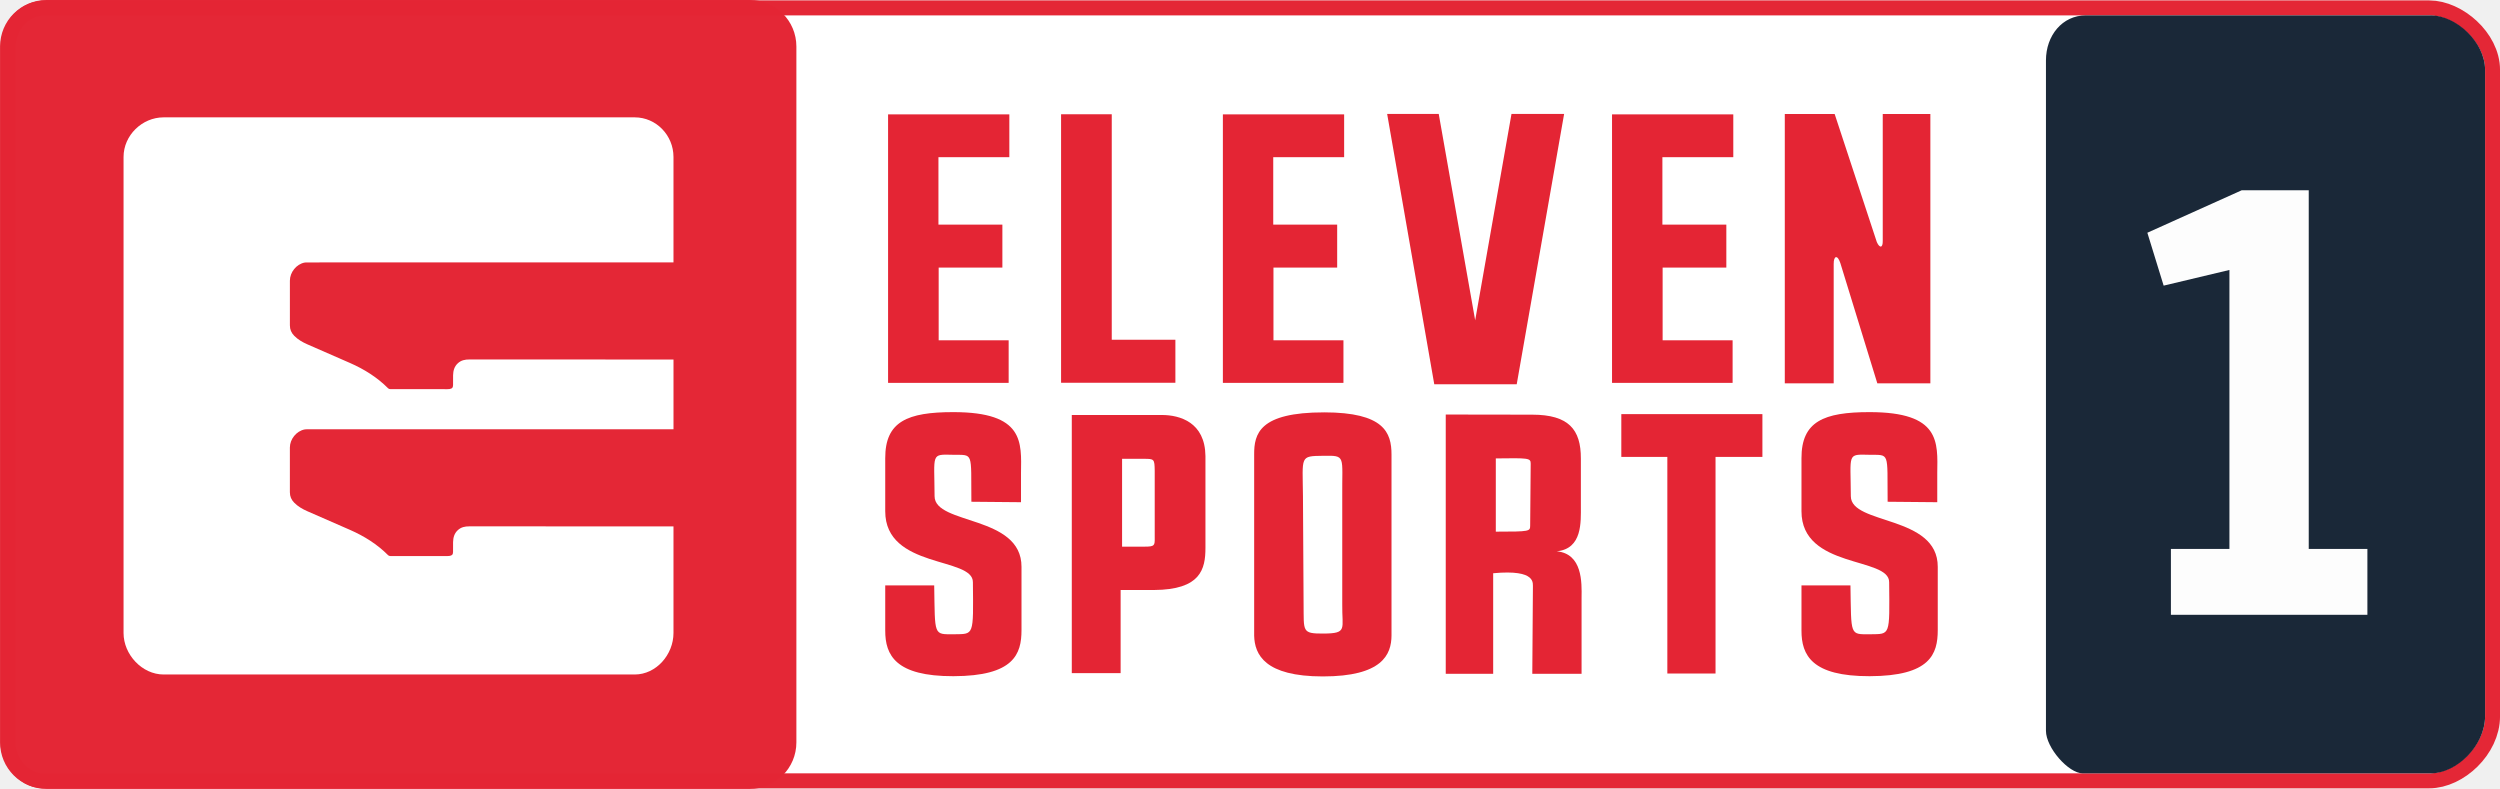
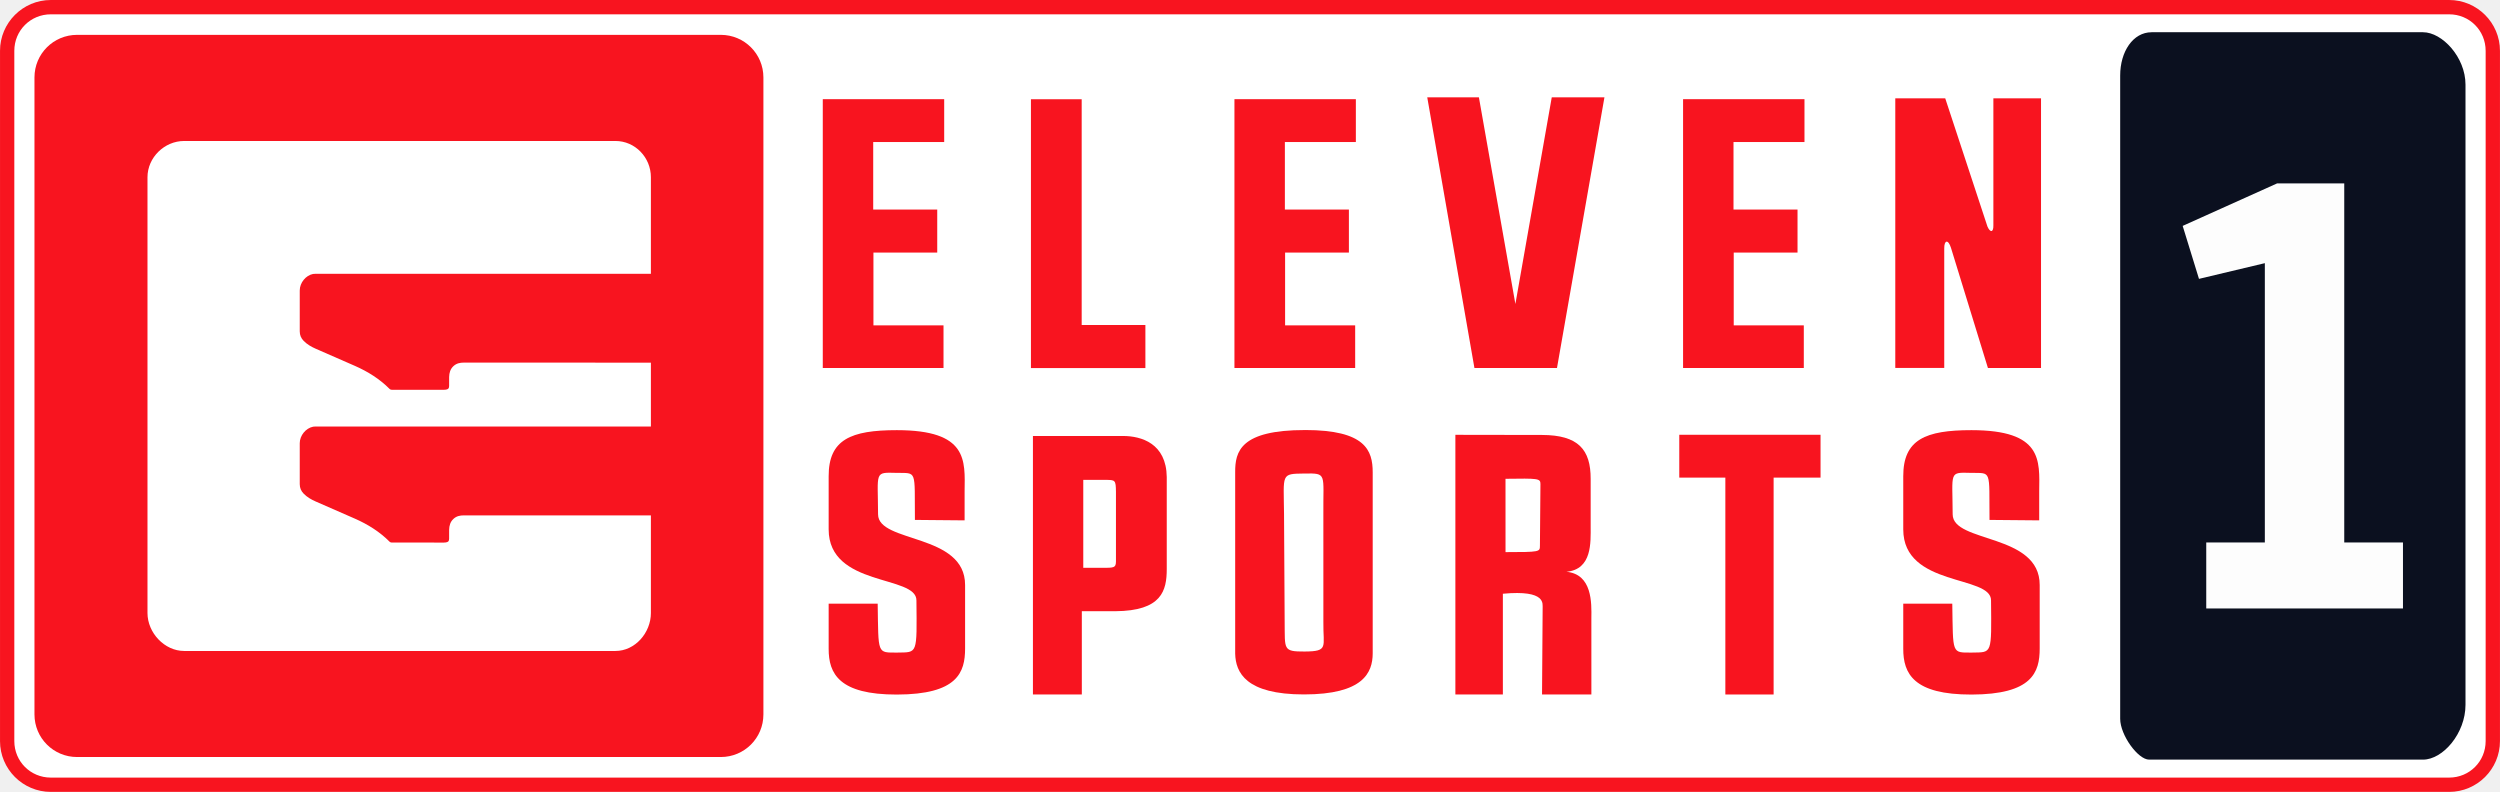
- <svg xmlns="http://www.w3.org/2000/svg" id="svg38" width="755.9" height="238.54" version="1.1" viewBox="0 0 200 63.115">
-   <g id="g36" transform="translate(193.04 -109.21)">
-     <path id="path2" d="m-189.36 110.44h190.66c2.031 0 4.468 2.093 4.468 4.364v51.708c0 2.371-2.363 4.568-4.47 4.568h-190.87c-1.171 0-2.238-1.234-2.238-2.589v-55.266c0-1.554 0.955-2.784 2.454-2.784z" fill="#fff" opacity=".99" stroke="#e42534" stroke-width="2.392" style="paint-order:stroke markers fill" />
-     <path id="path4" d="m-26.171 110.44h27.612c1.966 0 4.326 2.093 4.326 4.364v51.708c0 2.371-2.288 4.568-4.328 4.568h-27.858c-1.134 0-2.944-2.05-2.944-3.406v-53.633c0-1.987 1.308-3.601 3.192-3.601z" fill="#1a2838" style="paint-order:stroke markers fill" />
-     <path id="path6" d="m-118.4 118.36h-3.594v21.48h9.646v-3.406h-5.599v-5.817h5.097v-3.437h-5.115v-5.395h5.672v-3.425z" fill="#e42534" />
-     <path id="path8" d="m-104.1 136.39v-18.039h-4.054v21.48h9.145v-3.441z" fill="#e42534" />
-     <path id="path10" d="m-78.299 139.95h6.597l3.792-21.626h-4.21l-2.906 16.512-2.915-16.512h-4.127z" fill="#e42534" />
-     <path id="path12" d="m-42.42 118.33v10.146c0.015 0.584-0.253 0.606-0.475 0.096l-3.372-10.242h-3.989v21.546h3.912v-9.543c-0.007-0.69 0.319-0.762 0.542-0.044l2.948 9.587h4.244v-21.546z" fill="#e42534" />
-     <path id="path14" d="m-111.32 154.56c0.013-4.159-6.948-3.342-6.954-5.652-0.013-3.43-0.329-3.358 1.473-3.315 1.657 0.032 1.438-0.301 1.471 3.758l3.97 0.036v-2.321c0.033-2.481 0.271-4.885-5.411-4.886-3.677-7.7e-4 -5.458 0.749-5.451 3.688v4.24c-1e-5 4.63 7.037 3.627 7.014 5.68 0.041 4.336 0.1 4.137-1.513 4.164-1.656 7.7e-4 -1.513 0.158-1.583-3.907h-3.918v3.602c-7e-3 1.992 0.842 3.669 5.451 3.659 4.848-0.01 5.452-1.769 5.451-3.688v-5.058z" fill="#e42534" />
-     <path id="path16" d="m-100.09 142.41c-2.197 0-7.158-1.9e-4 -7.207-1.9e-4v20.653h3.907v-6.652h2.672c3.721-0.025 4.114-1.652 4.114-3.37v-7.347c-0.031-2.7-2.042-3.282-3.487-3.284zm-0.572 9.813c8e-3 0.635-8e-3 0.719-0.811 0.719h-1.801v-7.026l1.746 1.1e-4c0.826 7.8e-4 0.852 7e-3 0.865 0.96z" fill="#e42534" />
-     <path id="path18" d="m-87.114 142.2c-5.18-3e-3 -5.604 1.711-5.593 3.379v14.493c0.04 1.502 0.849 3.253 5.494 3.253 4.745 0 5.49-1.743 5.494-3.282v-14.465c0-1.765-0.593-3.376-5.394-3.379zm1.454 15.346c-0.03 1.989 0.454 2.339-1.504 2.35-1.745 8e-3 -1.562-0.17-1.589-2.35l-0.05-8.65c-0.028-3.211-0.278-3.197 1.617-3.222 1.851-0.025 1.498-0.02 1.526 3.251z" fill="#e42534" />
-     <path id="path20" d="m-66.514 157.03c0.02-1.228 0.075-3.521-1.99-3.716 2.065-0.195 1.934-2.362 1.934-3.618v-3.798c8e-3 -2.337-0.982-3.51-3.887-3.514l-6.923-0.011v20.743h3.794v-8.046c3.535-0.331 3.151 0.848 3.179 1.138 0 0.139-0.049 6.797-0.049 6.908h3.942v-2.595zm-6.861-11.146c2.607-0.034 2.795-0.037 2.791 0.419l-0.042 4.943c-0.007 0.471 0.003 0.498-2.749 0.497z" fill="#e42534" />
-     <path id="path22" d="m-63.334 142.34v3.423h3.682v17.329h3.855v-17.329h3.75v-3.423z" fill="#e42534" />
-     <path id="path24" d="m-91.616 118.36h-3.594v21.48h9.646v-3.406h-5.599v-5.817h5.097v-3.437h-5.115v-5.395h5.672v-3.425z" fill="#e42534" />
-     <path id="path26" d="m-60.483 118.36h-3.594v21.48h9.646v-3.406h-5.599v-5.817h5.097v-3.437h-5.115v-5.395h5.672v-3.425z" fill="#e42534" />
-     <path id="path28" d="m-38.019 154.56c0.013-4.159-6.948-3.342-6.954-5.652-0.013-3.43-0.329-3.358 1.473-3.315 1.657 0.032 1.438-0.301 1.471 3.758l3.97 0.036v-2.321c0.033-2.481 0.271-4.885-5.411-4.886-3.677-7.8e-4 -5.458 0.749-5.451 3.688v4.24c0 4.63 7.037 3.627 7.014 5.68 0.041 4.336 0.1 4.137-1.513 4.164-1.656 7.8e-4 -1.513 0.158-1.583-3.907h-3.918v3.602c-0.007 1.992 0.842 3.669 5.451 3.659 4.848-0.01 5.452-1.769 5.451-3.688v-5.058z" fill="#e42534" />
-     <path id="path30" d="m-189.31 109.21h56.254c2.064 0 3.726 1.66 3.726 3.722v55.67c0 2.062-1.662 3.722-3.726 3.722h-56.254c-2.064 0-3.726-1.66-3.726-3.722v-55.67c0-2.062 1.662-3.722 3.726-3.722z" fill="#e42534" opacity=".99" style="paint-order:stroke markers fill" />
-     <path id="path32" d="m-168.68 130.22c0.073-0.014 0.139-0.015 0.214-0.015l29.304-6.2e-4v-8.438c0-1.724-1.377-3.168-3.101-3.168h-37.688c-1.724 0-3.206 1.443-3.206 3.168v38.085c0 1.724 1.482 3.319 3.206 3.319h37.688c1.724 0 3.101-1.595 3.101-3.319v-8.529l-16.336-4e-3c-0.35-4.1e-4 -0.655 0.063-0.918 0.305-0.28 0.258-0.37 0.59-0.379 0.954-7e-3 0.263 5e-3 0.527-2e-3 0.79-6e-3 0.21-0.077 0.282-0.285 0.317-0.055 9e-3 -0.112 0.011-0.168 0.011-1.521 6.1e-4 -3.043 7.8e-4 -4.564-2e-3 -0.058-2.1e-4 -0.133-0.022-0.173-0.062-0.879-0.884-1.915-1.53-3.05-2.029-1.141-0.501-2.285-0.994-3.425-1.498-0.384-0.17-0.748-0.378-1.046-0.683-0.227-0.232-0.343-0.499-0.343-0.834 0-1.193-2e-3 -2.383 2e-4 -3.575 7.7e-4 -0.672 0.525-1.318 1.172-1.444 0.073-0.014 0.139-0.015 0.214-0.015l29.304-6.2e-4v-5.581l-16.336-4e-3c-0.35-4.1e-4 -0.655 0.063-0.918 0.305-0.28 0.258-0.37 0.59-0.379 0.954-7e-3 0.263 5e-3 0.527-2e-3 0.79-6e-3 0.21-0.077 0.282-0.285 0.316-0.055 9e-3 -0.112 0.011-0.168 0.011-1.521 6.2e-4 -3.043 7.7e-4 -4.564-2e-3 -0.058-2e-4 -0.133-0.022-0.173-0.062-0.879-0.884-1.915-1.53-3.05-2.029-1.141-0.501-2.285-0.994-3.425-1.498-0.384-0.17-0.748-0.378-1.046-0.683-0.227-0.232-0.343-0.499-0.343-0.834 0-1.193-2e-3 -2.383 1.9e-4 -3.575 7.7e-4 -0.672 0.525-1.318 1.172-1.444" fill="#fff" />
-     <path id="path34" d="m-21.251 127.83 1.304 4.231 5.262-1.254 9.3e-5 22.317-4.681-2.1e-4 -2.09e-4 5.271 15.719-1.6e-4 1.235e-4 -5.271-4.693 2e-4 1.621e-4 -28.693h-5.36z" fill="#fff" opacity=".99" stroke-width=".908" />
+ <svg xmlns="http://www.w3.org/2000/svg" width="143.03mm" height="45.306mm" version="1.1" viewBox="0 0 143.03 45.306">
+   <g transform="translate(-46.143 -199.41)">
+     <path d="m49.052 199.82h137.21c1.385 0 2.499 1.115 2.499 2.499v39.489c0 1.385-1.115 2.499-2.499 2.499h-137.21c-1.385 0-2.499-1.115-2.499-2.499v-39.489c0-1.385 1.115-2.499 2.499-2.499z" fill="#fff" />
+     <path d="m49.052 199.41c-1.604 0-2.908 1.305-2.908 2.909v39.489c0 1.604 1.304 2.908 2.908 2.908h137.21c1.604 0 2.909-1.304 2.909-2.908v-39.489c0-1.604-1.305-2.909-2.909-2.909zm0 0.819h137.21c1.165 0 2.09 0.925 2.09 2.09v39.489c0 1.165-0.925 2.09-2.09 2.09h-137.21c-1.165 0-2.09-0.925-2.09-2.09v-39.489c0-1.165 0.925-2.09 2.09-2.09z" color="#000000" color-rendering="auto" dominant-baseline="auto" fill="#f8141f" image-rendering="auto" shape-rendering="auto" solid-color="#000000" style="font-feature-settings:normal;font-variant-alternates:normal;font-variant-caps:normal;font-variant-ligatures:normal;font-variant-numeric:normal;font-variant-position:normal;isolation:auto;mix-blend-mode:normal;shape-padding:0;text-decoration-color:#000000;text-decoration-line:none;text-decoration-style:solid;text-indent:0;text-orientation:mixed;text-transform:none;white-space:normal" />
+     <g transform="translate(22.378 67.344)">
+       <path d="m146.86 133.91h15.528c1.106 0 2.433 1.436 2.433 2.995v35.486c0 1.627-1.286 3.135-2.434 3.135h-15.666c-0.638 0-1.656-1.407-1.656-2.337v-36.807c0-1.363 0.735-2.471 1.795-2.471z" fill="#0b101f" stroke-width=".621" style="paint-order:stroke markers fill" />
+       <path d="m73.411 137.74h-2.573v15.38h6.907v-2.439h-4.009v-4.165h3.65v-2.461h-3.663v-3.863h4.061v-2.452z" fill="#f8141f" stroke-width=".716" />
+       <path d="m85.65 150.66v-12.916h-2.903v15.38h6.548v-2.464z" fill="#f8141f" stroke-width=".716" />
+       <path d="m108.12 153.12h4.723l2.715-15.485h-3.014l-2.081 11.823-2.087-11.823h-2.955z" fill="#f8141f" stroke-width=".716" />
+       <path d="m137.81 137.69v7.265c0.011 0.418-0.181 0.434-0.34 0.069l-2.415-7.334h-2.857v15.428h2.801v-6.833c-5e-3 -0.494 0.228-0.545 0.388-0.031l2.111 6.865h3.038v-15.428z" fill="#f8141f" stroke-width=".716" />
+       <path d="m78.98 165.54c0.009-2.978-4.975-2.393-4.979-4.047-0.009-2.456-0.236-2.405 1.055-2.373 1.186 0.023 1.03-0.215 1.053 2.691l2.843 0.026v-1.662c0.023-1.776 0.194-3.498-3.875-3.499-2.633-5.3e-4 -3.908 0.536-3.903 2.64v3.036c-6e-6 3.315 5.039 2.597 5.022 4.067 0.029 3.105 0.071 2.962-1.084 2.982-1.186 5.3e-4 -1.084 0.113-1.133-2.797h-2.805v2.579c-5e-3 1.427 0.603 2.627 3.903 2.62 3.471-7e-3 3.904-1.267 3.903-2.64v-3.622z" fill="#f8141f" stroke-width=".716" />
+       <path d="m88.021 157.01c-1.573 0-5.125-1.3e-4 -5.16-1.3e-4v14.788h2.797v-4.763h1.913c2.665-0.018 2.946-1.183 2.946-2.413v-5.261c-0.022-1.933-1.462-2.35-2.497-2.351zm-0.41 7.026c0.006 0.455-0.006 0.515-0.58 0.515h-1.29v-5.03l1.25 8e-5c0.591 5.2e-4 0.61 5e-3 0.62 0.688z" fill="#f8141f" stroke-width=".716" />
+       <path d="m98.437 156.67c-3.709-2e-3 -4.013 1.225-4.005 2.42v10.377c0.029 1.076 0.608 2.329 3.934 2.329 3.397 0 3.931-1.248 3.934-2.35v-10.357c0-1.264-0.425-2.418-3.862-2.42zm1.041 10.988c-0.021 1.424 0.325 1.675-1.077 1.683-1.249 6e-3 -1.118-0.122-1.138-1.683l-0.036-6.194c-0.02-2.299-0.199-2.289 1.158-2.307 1.325-0.018 1.073-0.014 1.092 2.328z" fill="#f8141f" stroke-width=".716" />
+       <path d="m114.81 167.44c0.015-0.879 0.054-2.521-1.425-2.661 1.479-0.14 1.385-1.691 1.385-2.591v-2.72c6e-3 -1.674-0.703-2.513-2.783-2.517l-4.957-8e-3v14.853h2.717v-5.761c2.531-0.237 2.256 0.607 2.276 0.815 0 0.1-0.035 4.867-0.035 4.947h2.823v-1.858zm-4.912-7.981c1.867-0.025 2.001-0.026 1.999 0.3l-0.03 3.539c-5e-3 0.337 2e-3 0.356-1.968 0.356z" fill="#f8141f" stroke-width=".716" />
+       <path d="m119.84 156.94v2.451h2.636v12.408h2.761v-12.408h2.685v-2.451z" fill="#f8141f" stroke-width=".716" />
+       <path d="m96.963 137.74h-2.573v15.38h6.907v-2.439h-4.009v-4.165h3.65v-2.461h-3.663v-3.863h4.061v-2.452z" fill="#f8141f" stroke-width=".716" />
+       <path d="m122.63 137.74h-2.573v15.38h6.907v-2.439h-4.009v-4.165h3.65v-2.461h-3.663v-3.863h4.061v-2.452z" fill="#f8141f" stroke-width=".716" />
+       <path d="m140.46 165.54c9e-3 -2.978-4.975-2.393-4.979-4.047-9e-3 -2.456-0.236-2.405 1.055-2.373 1.186 0.023 1.03-0.215 1.053 2.691l2.843 0.026v-1.662c0.023-1.776 0.194-3.498-3.875-3.499-2.633-5.3e-4 -3.908 0.536-3.903 2.64v3.036c0 3.315 5.039 2.597 5.022 4.067 0.029 3.105 0.071 2.962-1.084 2.982-1.186 5.3e-4 -1.084 0.113-1.133-2.797h-2.805v2.579c-5e-3 1.427 0.603 2.627 3.903 2.62 3.471-7e-3 3.904-1.267 3.903-2.64v-3.622z" fill="#f8141f" stroke-width=".716" />
+       <path d="m28.176 134.06h36.826c1.351 0 2.439 1.087 2.439 2.437v36.443c0 1.35-1.088 2.437-2.439 2.437h-36.826c-1.351 0-2.439-1.087-2.439-2.437v-36.443c0-1.35 1.088-2.437 2.439-2.437z" fill="#f8141f" stroke-width=".655" style="paint-order:stroke markers fill" />
+       <path d="m41.681 147.74c0.048-9e-3 0.091-0.01 0.14-0.01l19.183-5.3e-4v-5.524c0-1.129-0.901-2.074-2.03-2.074h-24.672c-1.129 0-2.099 0.945-2.099 2.074v24.932c0 1.129 0.97 2.172 2.099 2.172h24.672c1.129 0 2.03-1.044 2.03-2.172v-5.583l-10.694-3e-3c-0.229-2.4e-4 -0.429 0.041-0.601 0.2-0.183 0.169-0.242 0.386-0.248 0.624-0.005 0.172 0.003 0.345-0.001 0.517-0.004 0.138-0.05 0.185-0.187 0.207-0.036 6e-3 -0.073 8e-3 -0.11 8e-3 -0.996 5.3e-4 -1.992 5.3e-4 -2.988-1e-3 -0.038-1.3e-4 -0.087-0.015-0.113-0.041-0.575-0.579-1.254-1.002-1.996-1.328-0.747-0.328-1.496-0.651-2.242-0.981-0.251-0.111-0.49-0.247-0.685-0.447-0.149-0.152-0.225-0.327-0.225-0.546 0-0.781-0.001-1.56 1.3e-4 -2.34 5.29e-4 -0.44 0.344-0.863 0.767-0.946 0.048-9e-3 0.091-0.01 0.14-0.01l19.183-5.3e-4v-3.653l-10.694-3e-3c-0.229-2.4e-4 -0.429 0.042-0.601 0.2-0.183 0.169-0.242 0.386-0.248 0.624-0.005 0.172 0.003 0.345-0.001 0.517-0.004 0.138-0.05 0.185-0.187 0.207-0.036 6e-3 -0.073 8e-3 -0.11 8e-3 -0.996 5.3e-4 -1.992 5.3e-4 -2.988-1e-3 -0.038-1.4e-4 -0.087-0.015-0.113-0.041-0.575-0.579-1.254-1.002-1.996-1.328-0.747-0.328-1.496-0.651-2.242-0.981-0.251-0.111-0.49-0.247-0.685-0.447-0.149-0.152-0.225-0.327-0.225-0.546 0-0.781-0.001-1.56 1.24e-4 -2.34 5.29e-4 -0.44 0.344-0.863 0.767-0.945" fill="#fff" stroke-width=".655" />
+       <path d="m148.64 144.99 0.933 3.03 3.768-0.898 7e-5 15.98-3.352-1.5e-4 -1.5e-4 3.774 11.255-1.2e-4 9e-5 -3.774-3.36 1.4e-4 1.2e-4 -20.545h-3.838z" fill="#fff" opacity=".99" stroke-width=".65" />
+     </g>
  </g>
</svg>
